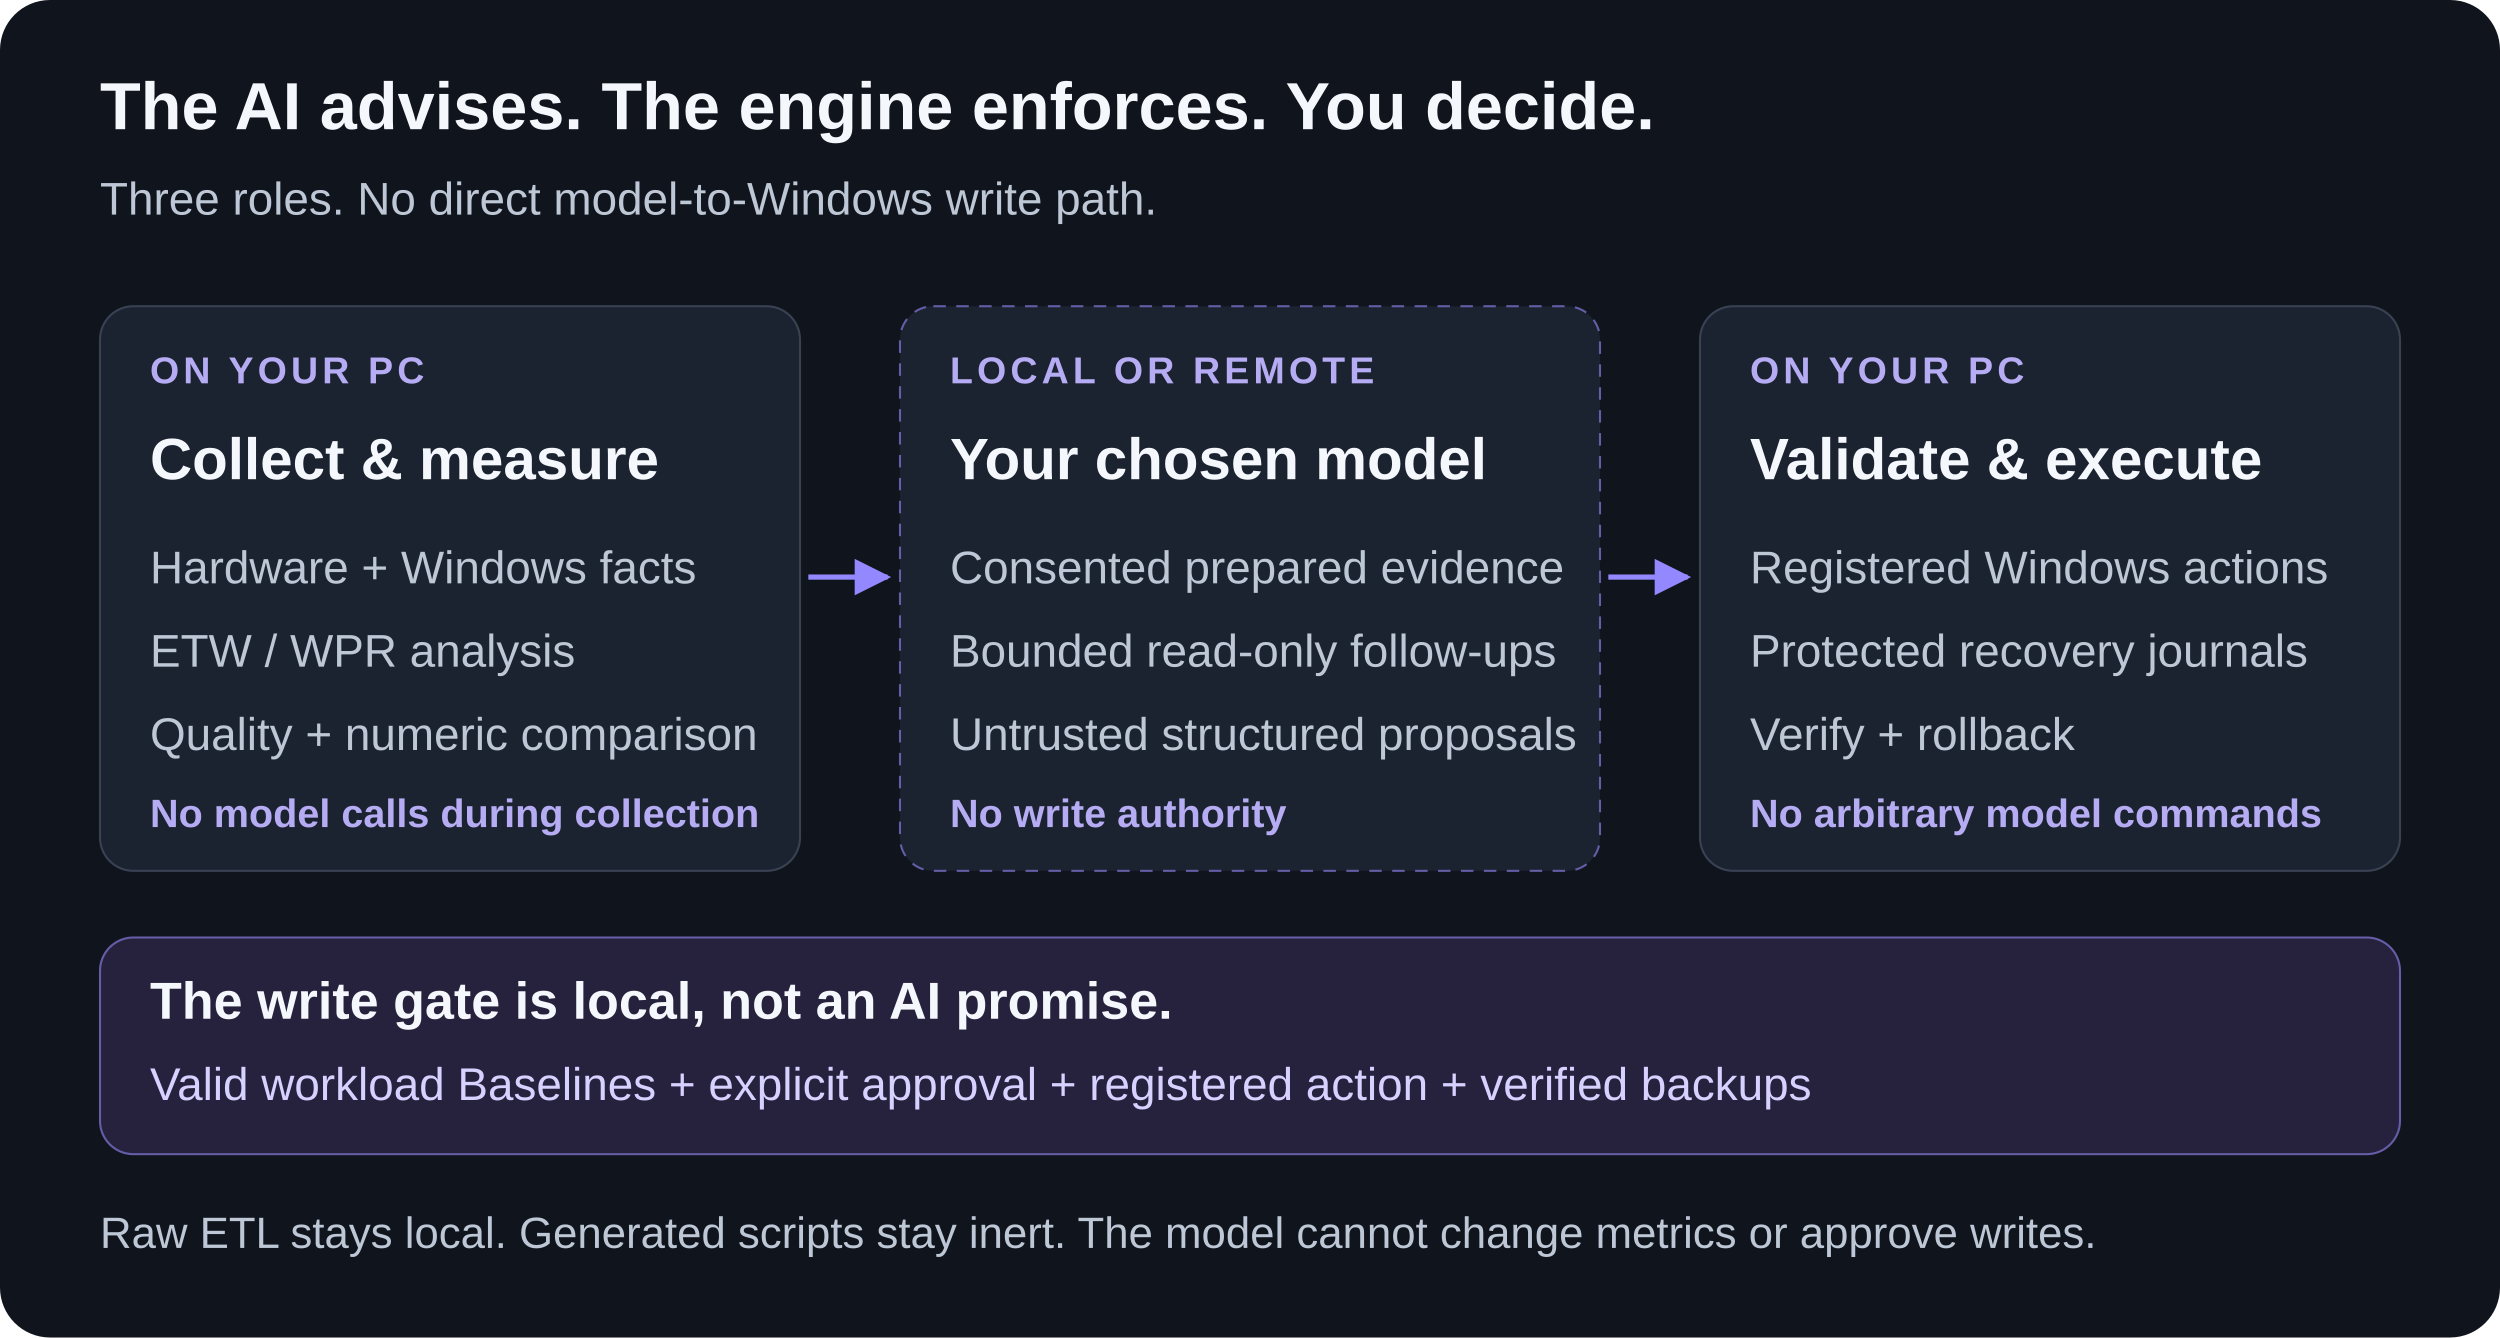
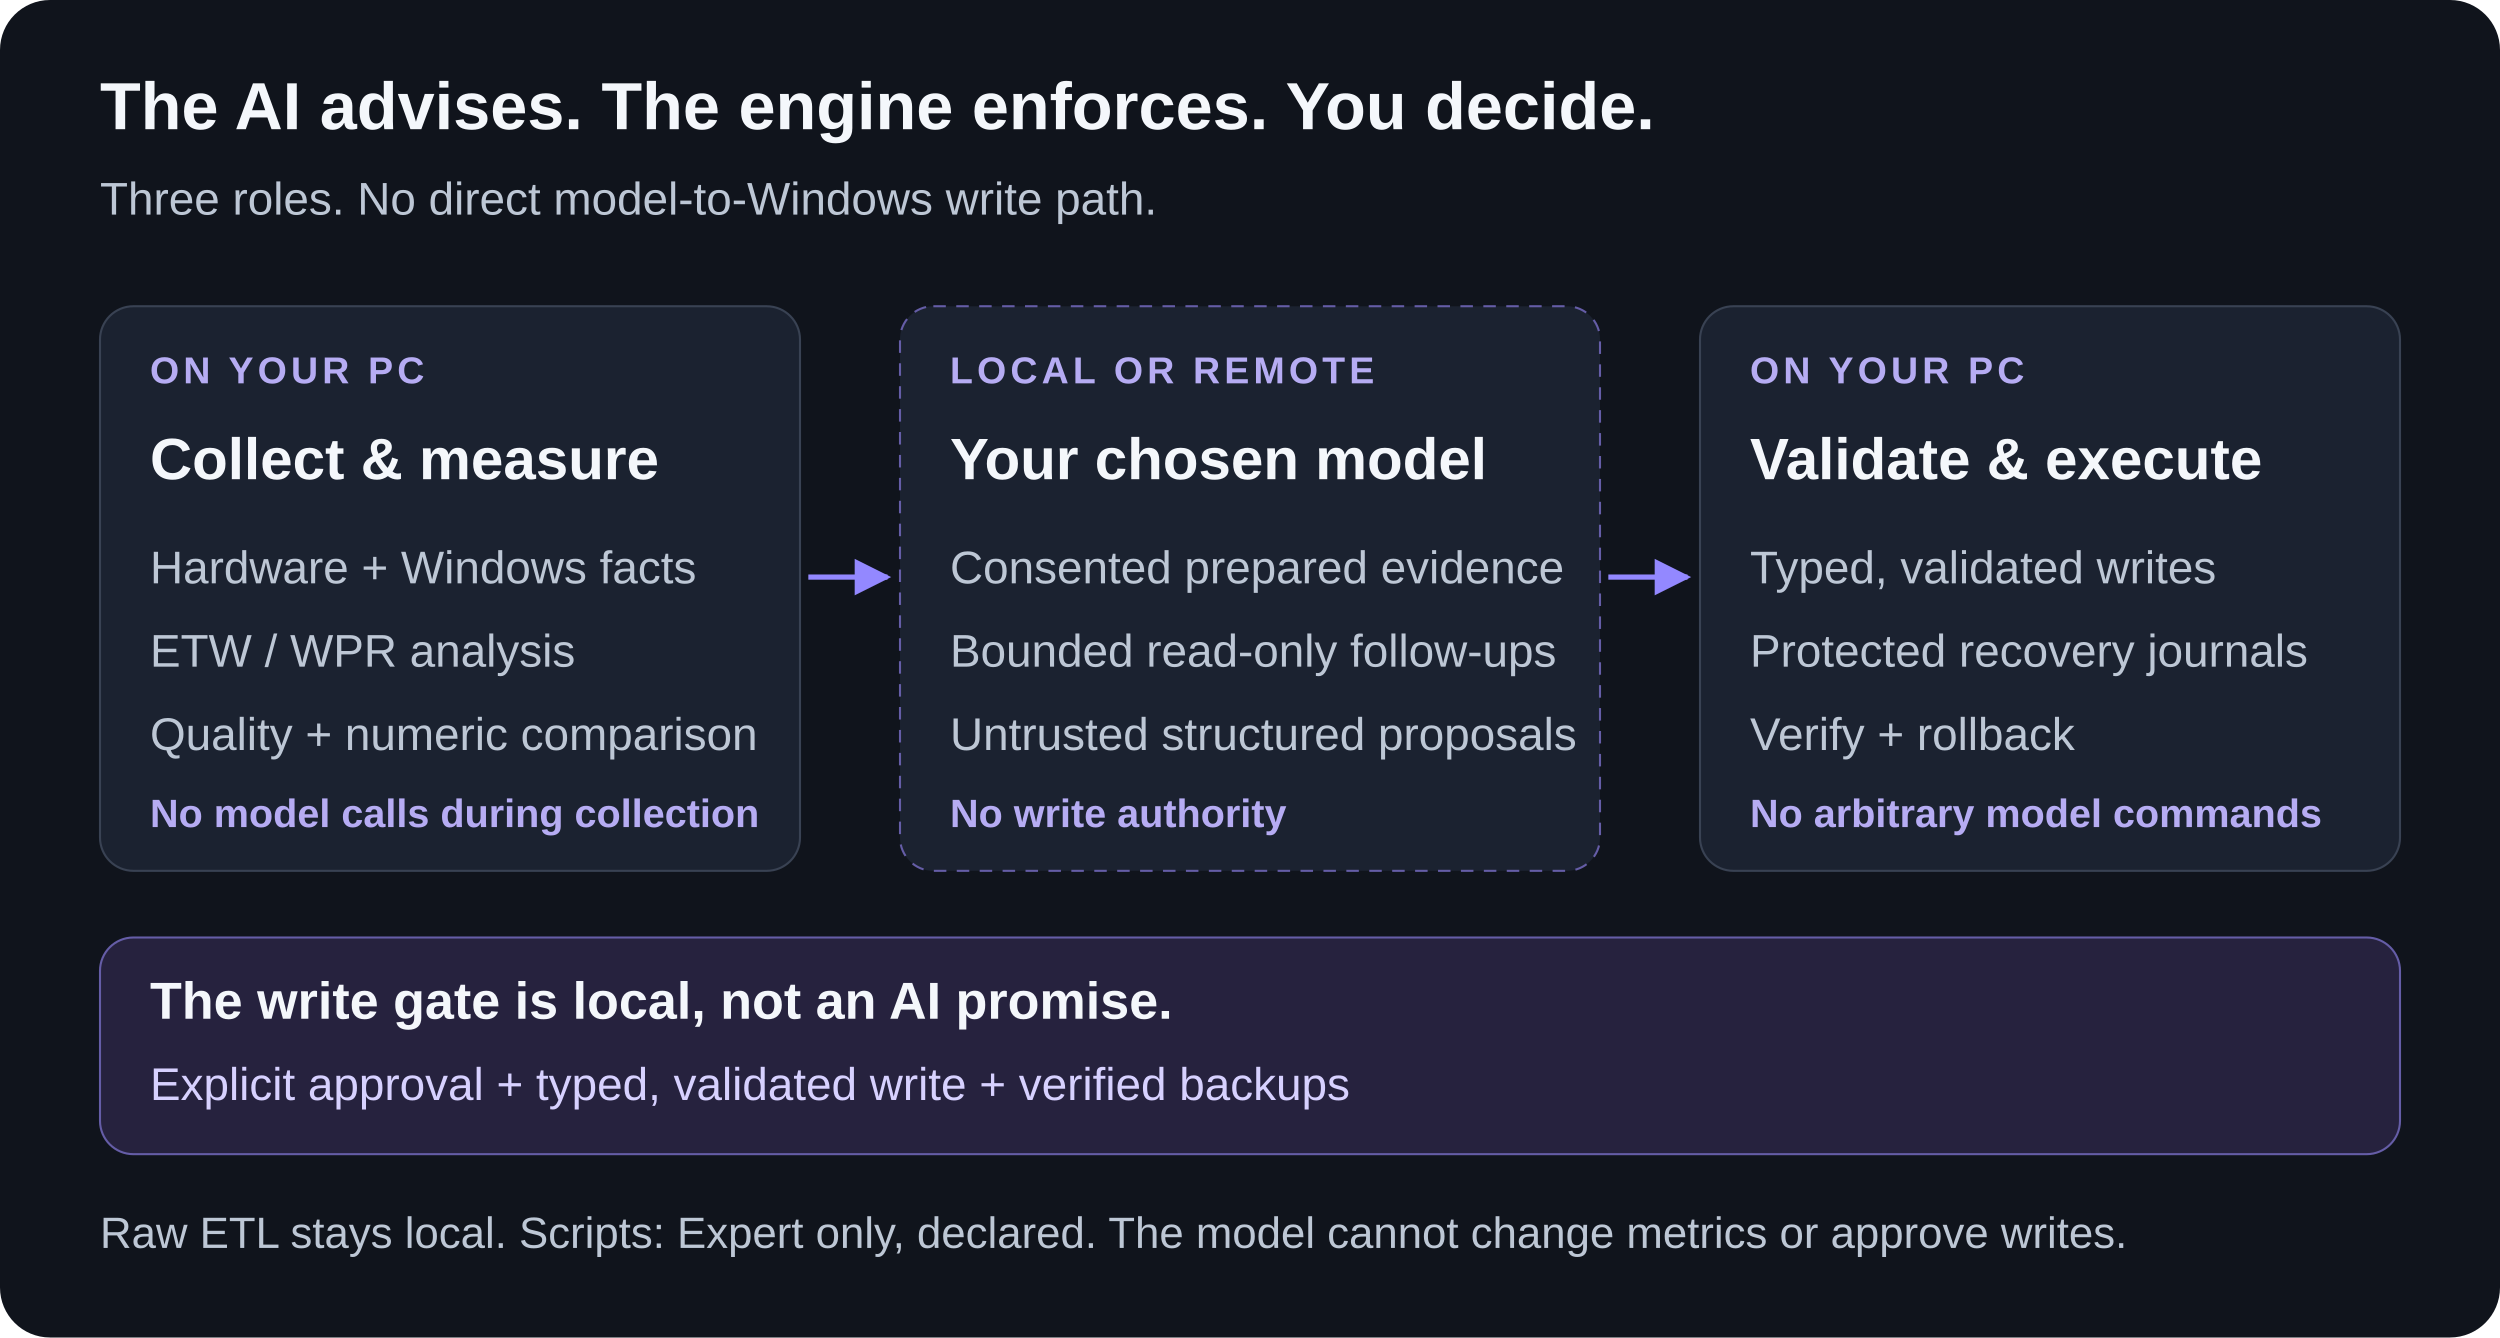
<svg xmlns="http://www.w3.org/2000/svg" width="1200" height="642" viewBox="0 0 1200 642" role="img" aria-labelledby="title desc">
  <defs>
    <marker id="arrow" viewBox="0 0 10 10" refX="9" refY="5" markerWidth="7" markerHeight="7" orient="auto">
      <path d="M0 0L10 5L0 10Z" fill="#9388ff" />
    </marker>
  </defs>
  <rect width="1200" height="642" rx="24" fill="#10141c" />
  <g font-family="Segoe UI,Arial,sans-serif">
    <text x="48" y="62" fill="#f4f7fb" font-size="32" font-weight="650">The AI advises. The engine enforces. You decide.</text>
    <text x="48" y="103" fill="#bdc7d5" font-size="22">Three roles. No direct model-to-Windows write path.</text>
    <g fill="#1b2230" stroke="#394253">
      <rect x="48" y="147" width="336" height="271" rx="16" />
      <rect x="432" y="147" width="336" height="271" rx="16" stroke="#655da7" stroke-dasharray="6 5" />
      <rect x="816" y="147" width="336" height="271" rx="16" />
    </g>
    <g fill="none" stroke="#9388ff" stroke-width="2.5" marker-end="url(#arrow)">
      <path d="M388 277H426" />
      <path d="M772 277H810" />
    </g>
    <g fill="#b6acf3" font-size="18" font-weight="600" letter-spacing="2">
      <text x="72" y="184">ON YOUR PC</text>
      <text x="456" y="184">LOCAL OR REMOTE</text>
      <text x="840" y="184">ON YOUR PC</text>
    </g>
    <g fill="#f4f7fb" font-size="28" font-weight="600">
      <text x="72" y="230">Collect &amp; measure</text>
      <text x="456" y="230">Your chosen model</text>
      <text x="840" y="230">Validate &amp; execute</text>
    </g>
    <g fill="#bdc7d5" font-size="22">
      <text x="72" y="280">Hardware + Windows facts</text>
      <text x="72" y="320">ETW / WPR analysis</text>
      <text x="72" y="360">Quality + numeric comparison</text>
      <text x="456" y="280">Consented prepared evidence</text>
      <text x="456" y="320">Bounded read-only follow-ups</text>
      <text x="456" y="360">Untrusted structured proposals</text>
-       <text x="840" y="280">Registered Windows actions</text>
+       <text x="840" y="280">Typed, validated writes</text>
      <text x="840" y="320">Protected recovery journals</text>
      <text x="840" y="360">Verify + rollback</text>
    </g>
    <g fill="#b6acf3" font-size="19" font-weight="600">
      <text x="72" y="397">No model calls during collection</text>
      <text x="456" y="397">No write authority</text>
      <text x="840" y="397">No arbitrary model commands</text>
    </g>
    <rect x="48" y="450" width="1104" height="104" rx="16" fill="#26223e" stroke="#655da7" />
    <text x="72" y="489" fill="#f4f7fb" font-size="25" font-weight="600">The write gate is local, not an AI promise.</text>
-     <text x="72" y="528" fill="#d7d1ff" font-size="22">Valid workload Baselines + explicit approval + registered action + verified backups</text>
-     <text x="48" y="599" fill="#bdc7d5" font-size="21">Raw ETL stays local. Generated scripts stay inert. The model cannot change metrics or approve writes.</text>
+     <text x="72" y="528" fill="#d7d1ff" font-size="22">Explicit approval + typed, validated write + verified backups</text>
+     <text x="48" y="599" fill="#bdc7d5" font-size="21">Raw ETL stays local. Scripts: Expert only, declared. The model cannot change metrics or approve writes.</text>
  </g>
</svg>
